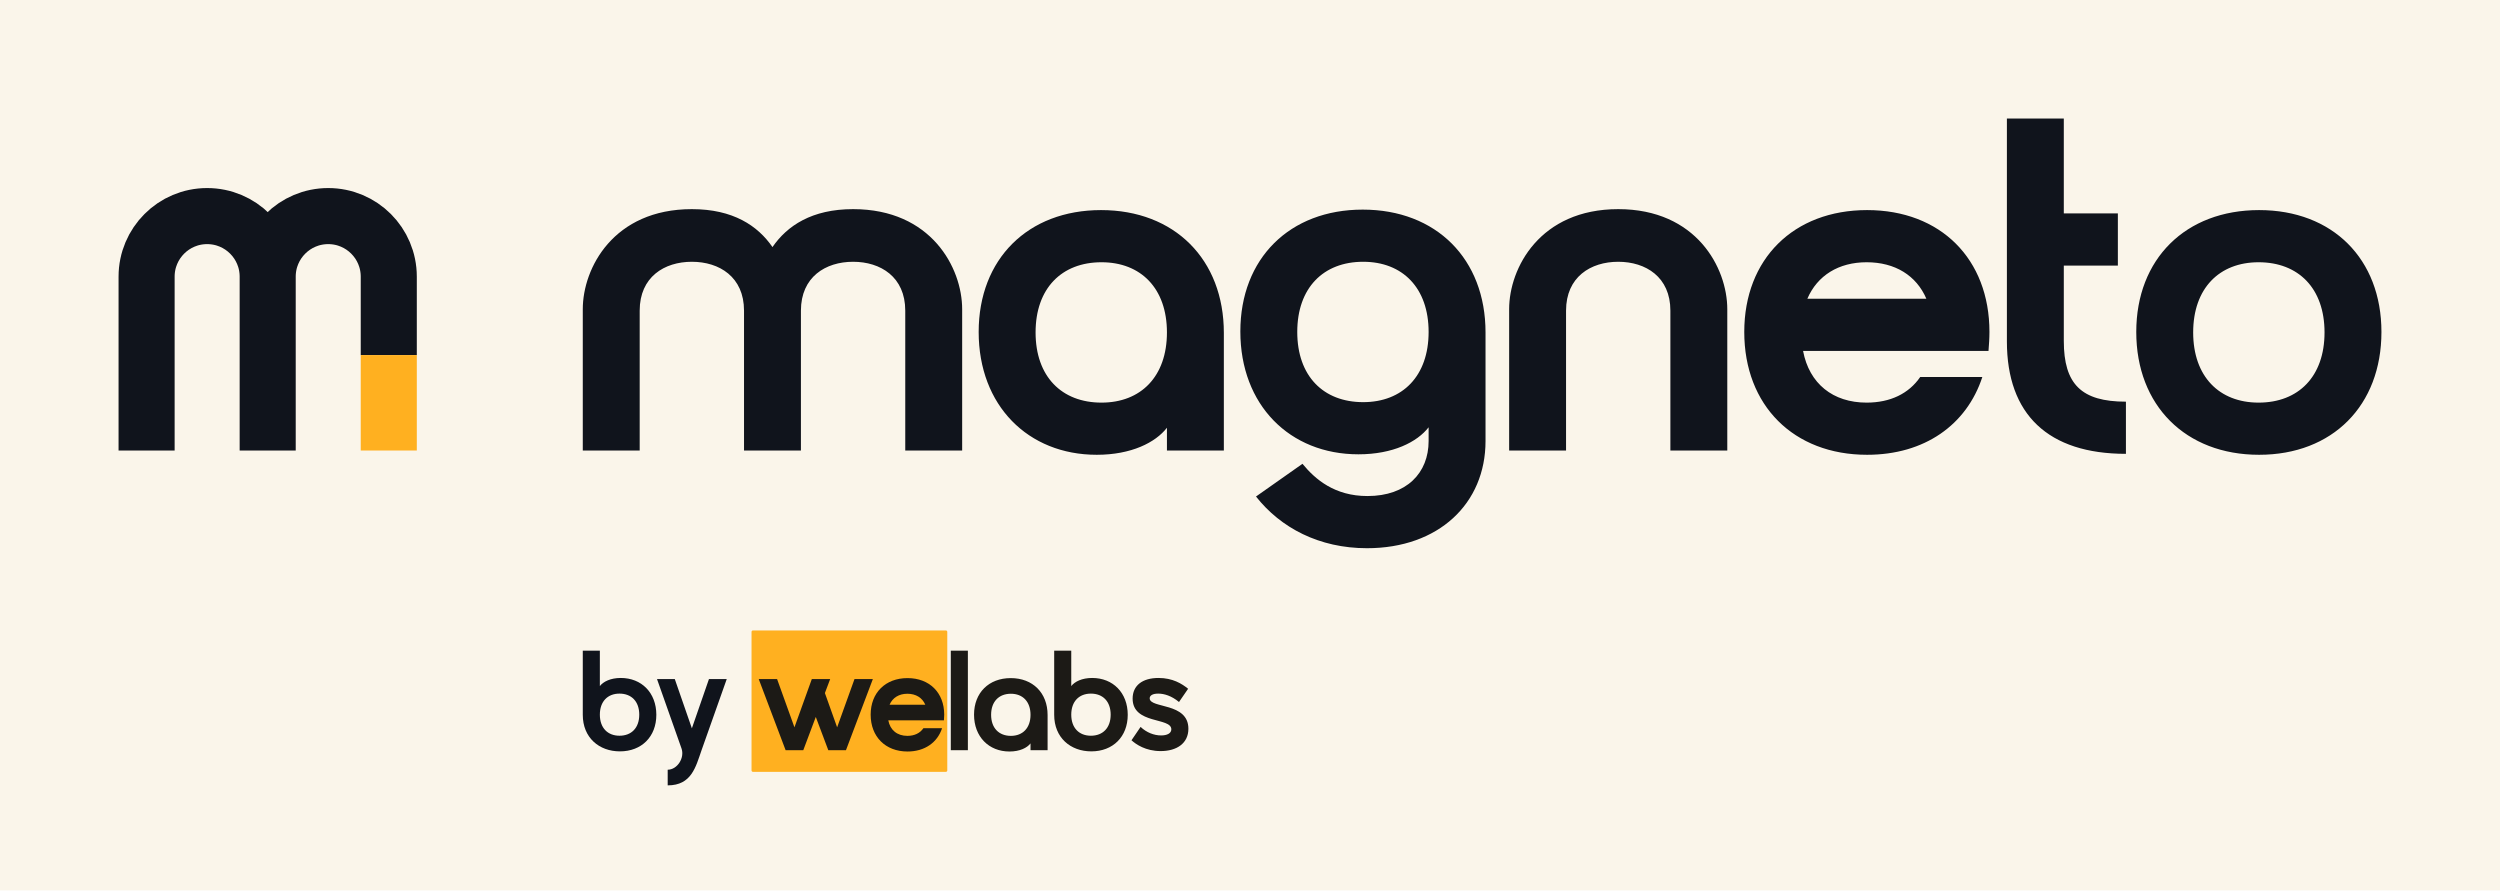
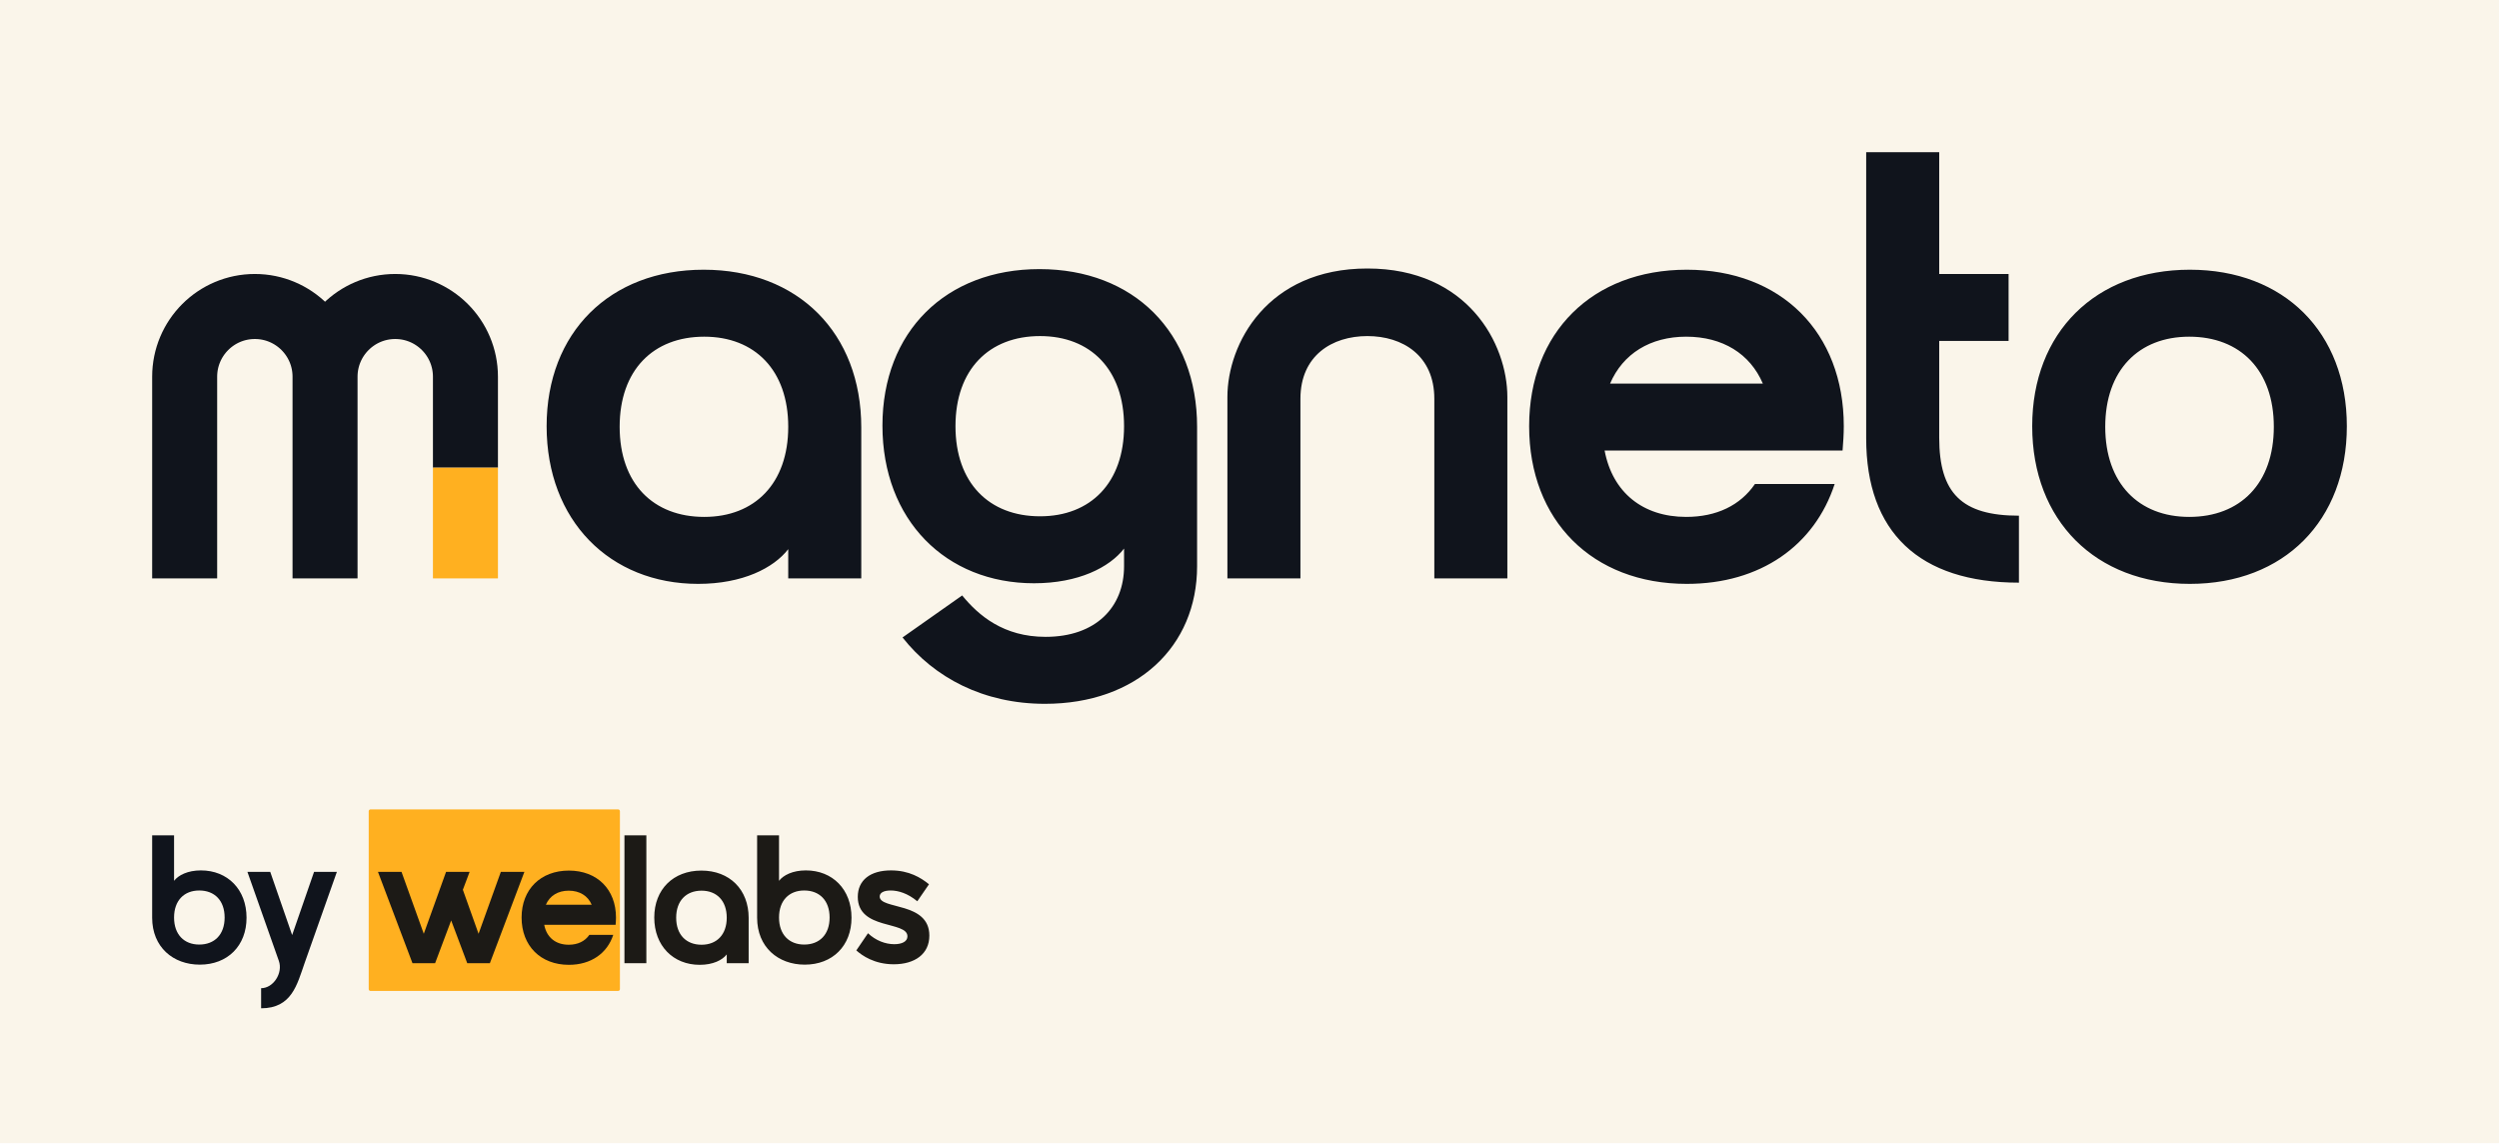
- <svg xmlns="http://www.w3.org/2000/svg" viewBox="-75.00 -75.00 1581.51 563.28">
-   <rect x="-75.00" y="-75.00" width="1581.51" height="563.28" fill="#FAF5EA" />
-   <svg x="-26.41" y="6.23" width="241.50" height="241.50" viewBox="0 0 64 64">
+ <svg xmlns="http://www.w3.org/2000/svg" viewBox="-75.00 -75.00 1231.85 563.28">
+   <rect x="-75.00" y="-75.00" width="1231.85" height="563.28" fill="#FAF5EA" />
+   <svg x="-23.86" y="25.91" width="218.18" height="218.18" viewBox="0 0 64 64">
    <path d="M11.7 54V24.85A10.15 10.15 0 0 1 32 24.85V54M32 24.85A10.15 10.15 0 0 1 52.3 24.85V38" fill="none" stroke="#10141C" stroke-width="9.4" stroke-linecap="butt" />
    <rect x="47.6" y="38" width="9.4" height="16" fill="#FFB020" />
  </svg>
-   <path d="M78.00 57.30C28.50 57.30 9.00 94.50 9.00 120.60V210.00H45.00V121.50C45.00 100.20 60.60 90.60 78.00 90.60C95.40 90.60 111.00 100.20 111.00 121.50V210.00H147.00V121.50C147.00 100.20 162.60 90.60 180.00 90.60C197.40 90.60 213.00 100.20 213.00 121.50V210.00H249.00V120.60C249.00 94.50 229.50 57.30 180.00 57.30C153.90 57.30 138.30 67.80 129.00 81.30C119.70 67.80 104.10 57.30 78.00 57.30Z M336.84 57.90C290.64 57.90 259.44 88.80 259.44 135.00C259.44 181.50 290.64 212.70 334.14 212.70C356.04 212.70 371.34 204.90 378.54 195.60V210.00H414.54V135.60C414.54 89.10 383.34 57.90 336.84 57.90ZM378.54 135.30C378.54 163.20 362.04 179.70 337.14 179.70C311.94 179.70 295.44 163.20 295.44 135.30C295.44 107.40 311.94 90.90 337.14 90.90C362.04 90.90 378.54 107.40 378.54 135.30Z M580.08 135.30C580.08 88.80 548.88 57.60 502.38 57.60C456.18 57.60 424.98 88.50 424.98 134.70C424.98 181.20 456.18 212.40 499.68 212.40C521.58 212.40 536.88 204.60 544.08 195.30V204.00C544.08 224.10 530.28 238.80 505.38 238.80C484.68 238.80 472.38 228.30 464.28 218.40L434.88 239.10C450.48 258.90 474.78 271.80 505.08 271.80C550.38 271.80 580.08 243.60 580.08 204.00ZM544.08 135.00C544.08 162.90 527.58 179.40 502.68 179.40C477.48 179.40 460.98 162.90 460.98 135.00C460.98 107.10 477.48 90.60 502.68 90.60C527.58 90.60 544.08 107.10 544.08 135.00Z M664.02 57.30C614.52 57.30 595.02 94.50 595.02 120.60V210.00H631.02V121.50C631.02 100.20 646.62 90.60 664.02 90.60C681.42 90.60 697.02 100.20 697.02 121.50V210.00H733.02V120.60C733.02 94.50 713.52 57.30 664.02 57.30Z M783.66 114.00C789.96 99.30 803.46 90.90 821.16 90.90C839.16 90.90 852.66 99.30 858.96 114.00ZM821.16 179.70C799.86 179.70 784.86 167.70 780.96 147.00H898.26C898.56 143.10 898.86 139.20 898.86 135.00C898.86 88.80 867.96 57.90 821.46 57.90C774.96 57.90 743.76 88.80 743.76 135.00C743.76 181.50 774.96 212.70 821.46 212.70C857.76 212.70 884.46 193.80 894.36 163.50H855.06C847.86 174.00 836.16 179.70 821.16 179.70Z M985.20 179.10C957.00 179.10 945.90 168.00 945.90 140.70V93.00H980.10V60.00H945.90V0.00H909.90V141.00C909.90 187.20 936.00 212.10 985.20 212.10Z M991.74 135.00C991.74 181.50 1022.94 212.70 1069.44 212.70C1115.94 212.70 1146.84 181.50 1146.84 135.00C1146.84 88.80 1115.94 57.90 1069.44 57.90C1022.94 57.90 991.74 88.80 991.74 135.00ZM1027.74 135.30C1027.74 107.40 1044.24 90.90 1069.14 90.90C1094.34 90.90 1110.84 107.40 1110.84 135.30C1110.84 163.20 1094.34 179.70 1069.14 179.70C1044.24 179.70 1027.74 163.20 1027.74 135.30Z" fill="#10141C" transform="translate(284.67 0)" />
-   <g transform="translate(290.88 336.60) scale(0.3)">
+   <path d="M81.90 57.90C35.70 57.90 4.50 88.80 4.50 135.00C4.50 181.50 35.70 212.70 79.20 212.70C101.10 212.70 116.40 204.90 123.60 195.60V210.00H159.60V135.60C159.60 89.10 128.40 57.90 81.90 57.90ZM123.60 135.30C123.60 163.20 107.10 179.70 82.20 179.70C57.00 179.70 40.50 163.20 40.50 135.30C40.50 107.40 57.00 90.90 82.20 90.90C107.10 90.90 123.60 107.40 123.60 135.30Z M325.14 135.30C325.14 88.80 293.94 57.60 247.44 57.60C201.24 57.60 170.04 88.50 170.04 134.70C170.04 181.20 201.24 212.40 244.74 212.40C266.64 212.40 281.94 204.60 289.14 195.30V204.00C289.14 224.10 275.34 238.80 250.44 238.80C229.74 238.80 217.44 228.30 209.34 218.40L179.94 239.10C195.54 258.90 219.84 271.80 250.14 271.80C295.44 271.80 325.14 243.60 325.14 204.00ZM289.14 135.00C289.14 162.90 272.64 179.40 247.74 179.40C222.54 179.40 206.04 162.90 206.04 135.00C206.04 107.10 222.54 90.60 247.74 90.60C272.64 90.60 289.14 107.10 289.14 135.00Z M409.08 57.30C359.58 57.30 340.08 94.50 340.08 120.60V210.00H376.08V121.50C376.08 100.20 391.68 90.60 409.08 90.60C426.48 90.60 442.08 100.20 442.08 121.50V210.00H478.08V120.60C478.08 94.50 458.58 57.30 409.08 57.30Z M528.72 114.00C535.02 99.30 548.52 90.90 566.22 90.90C584.22 90.90 597.72 99.30 604.02 114.00ZM566.22 179.70C544.92 179.70 529.92 167.70 526.02 147.00H643.32C643.62 143.10 643.92 139.20 643.92 135.00C643.92 88.80 613.02 57.90 566.52 57.90C520.02 57.90 488.82 88.80 488.82 135.00C488.82 181.50 520.02 212.70 566.52 212.70C602.82 212.70 629.52 193.80 639.42 163.50H600.12C592.92 174.00 581.22 179.70 566.22 179.70Z M730.26 179.10C702.06 179.10 690.96 168.00 690.96 140.70V93.00H725.16V60.00H690.96V0.00H654.96V141.00C654.96 187.20 681.06 212.10 730.26 212.10Z M736.80 135.00C736.80 181.50 768.00 212.70 814.50 212.70C861.00 212.70 891.90 181.50 891.90 135.00C891.90 88.80 861.00 57.90 814.50 57.90C768.00 57.90 736.80 88.80 736.80 135.00ZM772.80 135.30C772.80 107.40 789.30 90.90 814.20 90.90C839.40 90.90 855.90 107.40 855.90 135.30C855.90 163.20 839.40 179.70 814.20 179.70C789.30 179.70 772.80 163.20 772.80 135.30Z" fill="#10141C" transform="translate(189.95 0)" />
+   <g transform="translate(-2.79 336.60) scale(0.3)">
    <path d="M9.30 0.00V135.30C9.30 183.60 43.80 212.40 87.60 212.40C133.20 212.40 164.40 181.50 164.40 135.30C164.40 88.80 133.20 57.60 89.40 57.60C67.80 57.60 52.50 65.40 45.30 74.70V0.00ZM128.40 135.00C128.40 162.90 111.90 179.40 86.70 179.40C61.80 179.40 45.30 162.90 45.30 135.00C45.30 107.10 61.80 90.60 86.70 90.60C111.90 90.60 128.40 107.10 128.40 135.00Z M217.44 206.10C224.64 226.20 208.44 251.10 188.34 251.10V284.10C238.74 284.10 247.44 245.10 259.74 210.00L312.84 60.00H275.34L239.34 163.80L203.34 60.00H165.84Z" fill="#10141C" />
    <rect x="365.14" y="-42.60" width="412.77" height="298.20" rx="3" fill="#FFB020" />
    <g transform="translate(380.34 0)">
      <path d="M56.70 210.00H93.90L120.30 139.80L146.70 210.00H183.90L240.60 60.00H201.90L165.30 161.70L139.50 89.40L150.60 60.00H111.90L75.30 161.70L38.70 60.00H0.00ZM275.90 114.00C282.20 99.30 295.70 90.90 313.40 90.90C331.40 90.90 344.90 99.30 351.20 114.00ZM313.40 179.70C292.10 179.70 277.10 167.70 273.20 147.00H390.50C390.80 143.10 391.10 139.20 391.10 135.00C391.10 88.80 360.20 57.90 313.70 57.90C267.20 57.90 236.00 88.80 236.00 135.00C236.00 181.50 267.20 212.70 313.70 212.70C350.00 212.70 376.70 193.80 386.60 163.50H347.30C340.10 174.00 328.40 179.70 313.40 179.70Z" fill="#1C1A16" />
      <path d="M405.00 210.00H441.00V0.00H405.00ZM531.40 57.90C485.20 57.90 454.00 88.80 454.00 135.00C454.00 181.50 485.20 212.70 528.70 212.70C550.60 212.70 565.90 204.90 573.10 195.60V210.00H609.10V135.60C609.10 89.10 577.90 57.90 531.40 57.90ZM573.10 135.30C573.10 163.20 556.60 179.70 531.70 179.70C506.50 179.70 490.00 163.20 490.00 135.30C490.00 107.40 506.50 90.90 531.70 90.90C556.60 90.90 573.10 107.40 573.10 135.30ZM623.00 0.00V135.30C623.00 183.60 657.50 212.40 701.30 212.40C746.90 212.40 778.10 181.50 778.10 135.30C778.10 88.80 746.90 57.60 703.10 57.60C681.50 57.60 666.20 65.40 659.00 74.70V0.00ZM742.10 135.00C742.10 162.90 725.60 179.40 700.40 179.40C675.50 179.40 659.00 162.90 659.00 135.00C659.00 107.10 675.50 90.60 700.40 90.60C725.60 90.60 742.10 107.10 742.10 135.00ZM824.40 100.50C824.40 94.50 830.70 90.60 842.40 90.60C854.70 90.60 870.30 95.10 886.20 108.30L905.40 80.40C892.20 69.60 872.70 57.60 843.00 57.60C809.10 57.60 788.40 73.50 788.40 101.10C788.40 156.00 870.00 140.10 870.00 165.90C870.00 174.60 860.70 178.80 848.40 178.80C833.70 178.80 817.80 172.80 805.20 160.80L786.00 189.00C795.30 197.40 815.70 211.80 847.50 211.80C881.70 211.80 906.00 195.30 906.00 164.70C906.00 108.60 824.40 122.40 824.40 100.50Z" fill="#1C1A16" />
    </g>
  </g>
</svg>
